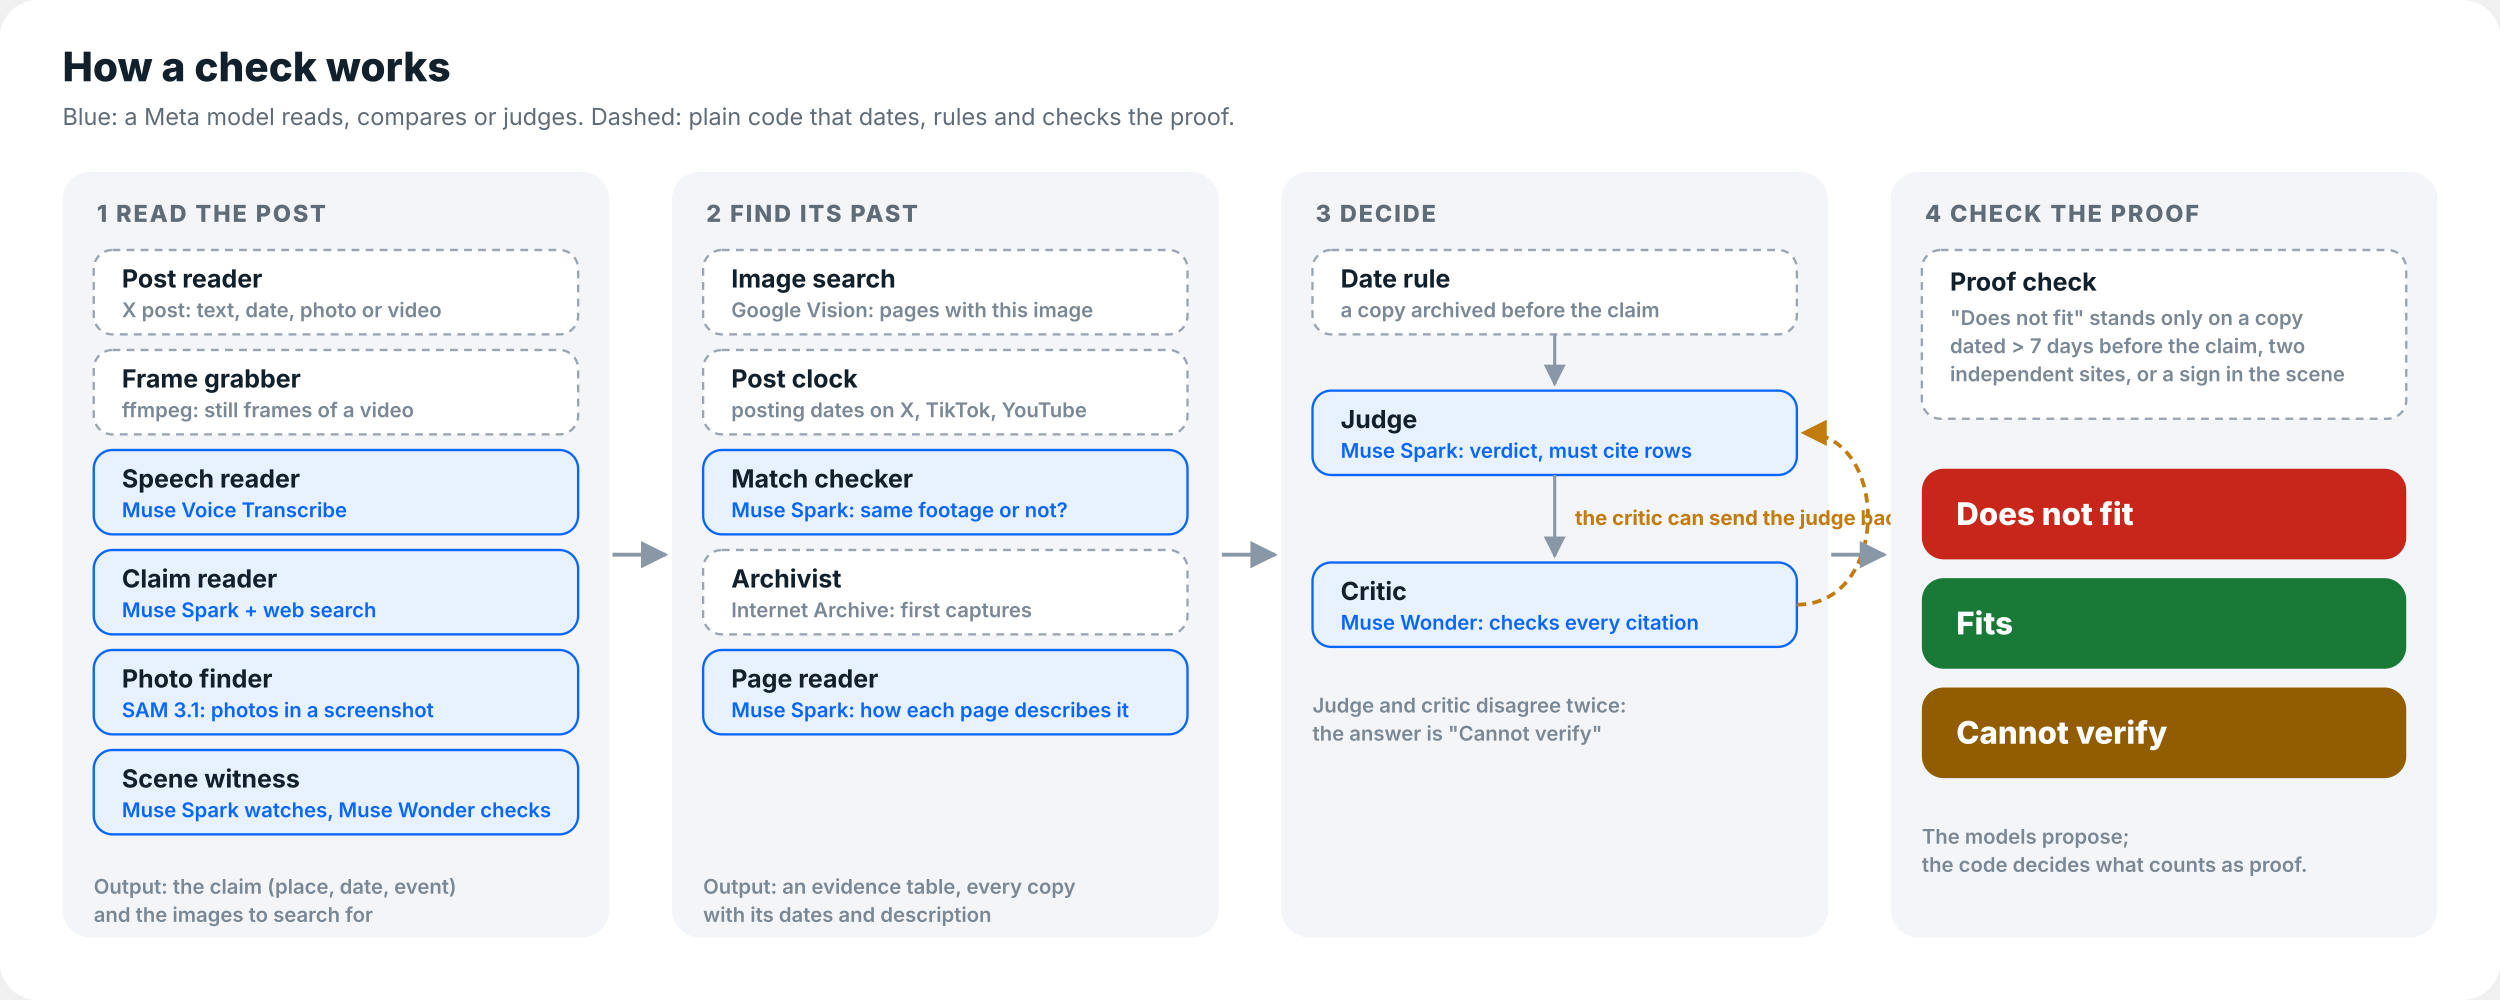
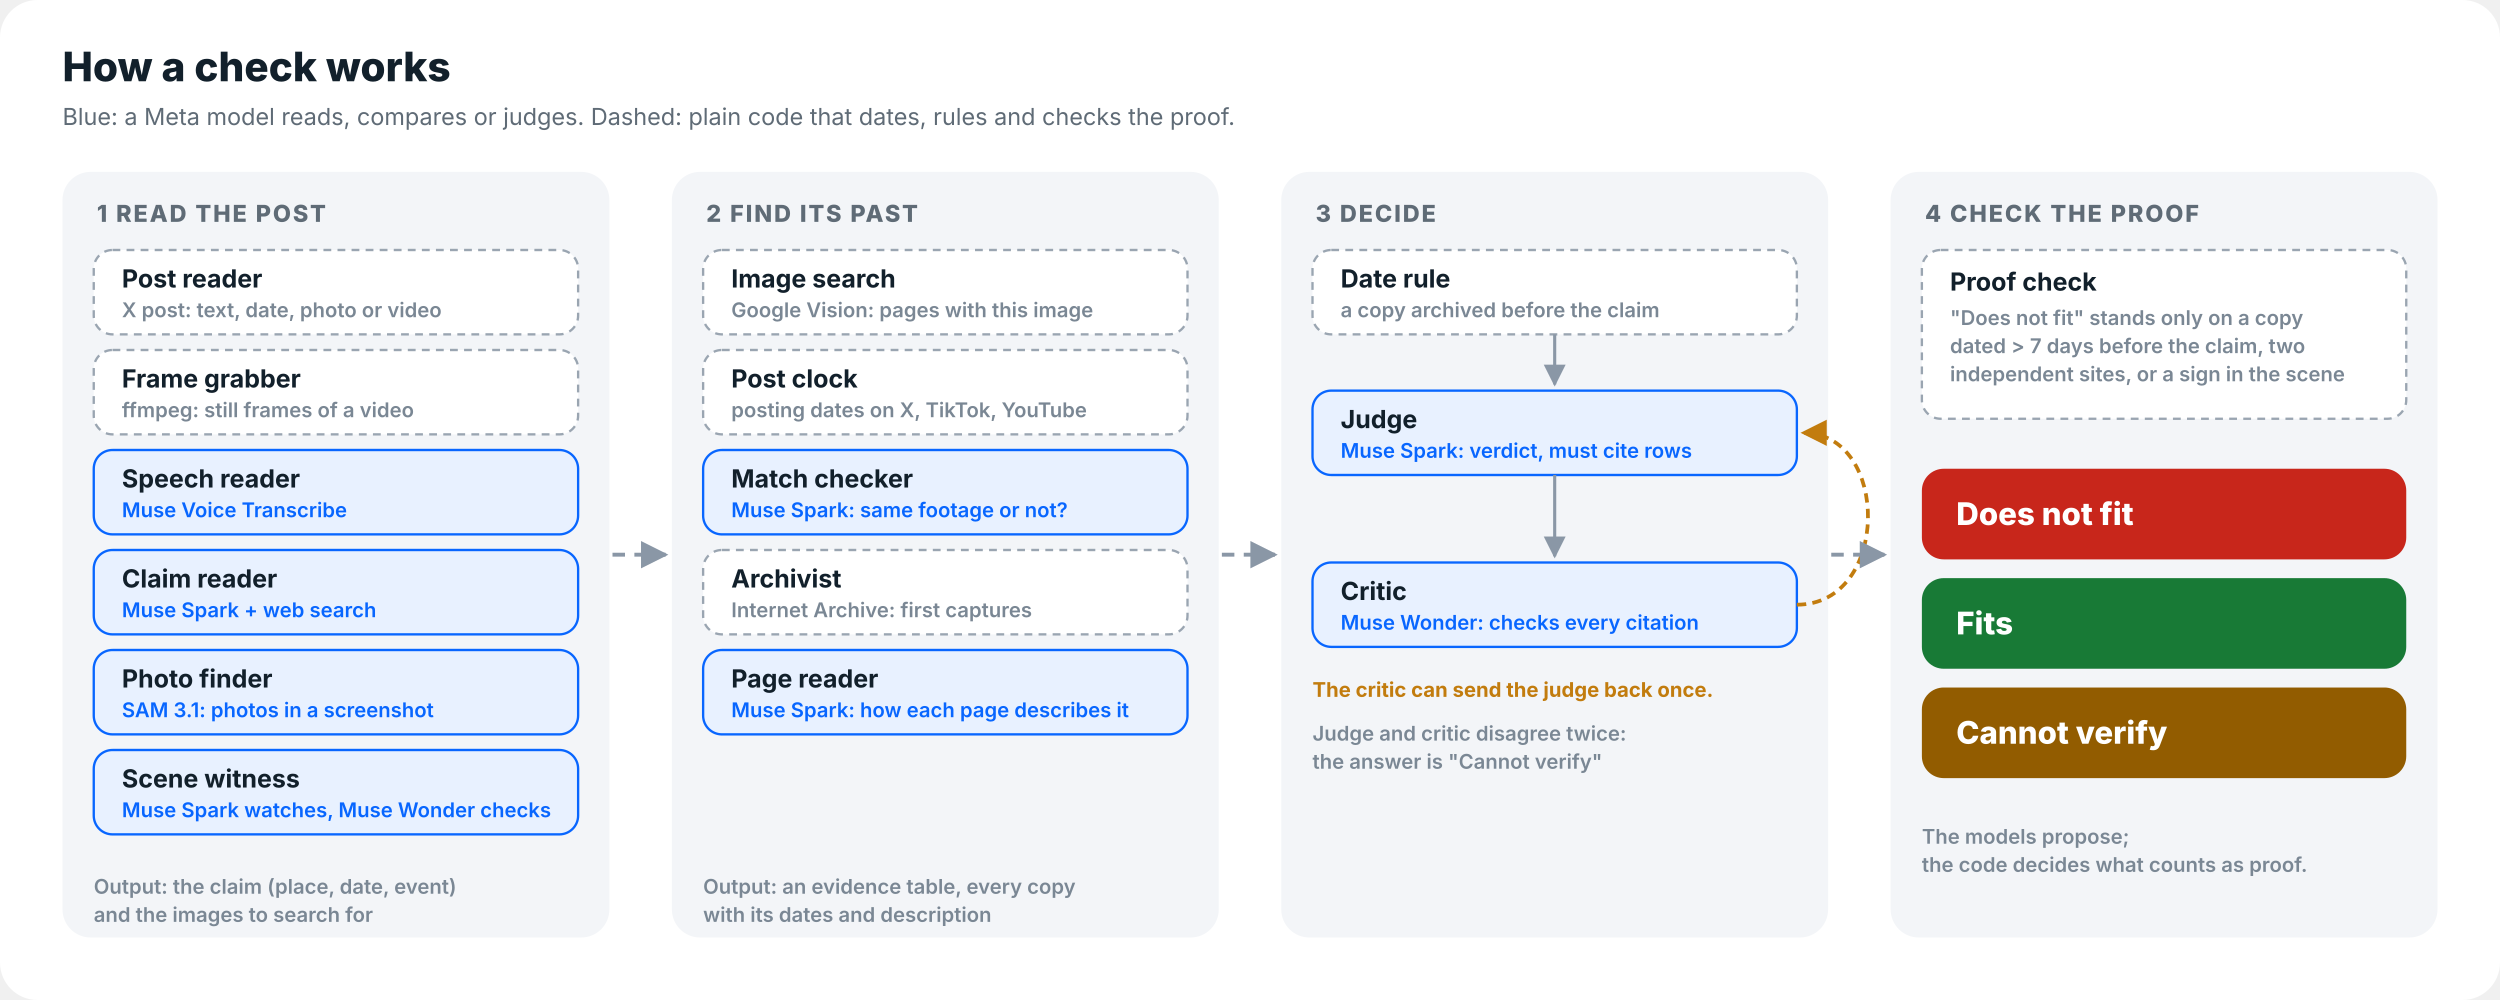
<svg xmlns="http://www.w3.org/2000/svg" viewBox="0 0 1600 640" font-family="Inter, -apple-system, Segoe UI, Helvetica, Arial, sans-serif">
  <defs>
    <marker id="a" viewBox="0 0 10 10" refX="9" refY="5" markerWidth="7" markerHeight="7" orient="auto">
      <path d="M0 0L10 5L0 10z" fill="#8A97A6" />
    </marker>
    <marker id="o" viewBox="0 0 10 10" refX="9" refY="5" markerWidth="7" markerHeight="7" orient="auto">
      <path d="M0 0L10 5L0 10z" fill="#C27C0E" />
    </marker>
    <style>
      .stage{fill:#F3F5F8}
      .h{font-size:15px;font-weight:800;fill:#5F6B76;letter-spacing:1.2px}
      .n{fill:#fff;stroke:#E3E8EE;stroke-width:1.5}
      .m{fill:#E8F1FF;stroke:#0866FF;stroke-width:1.5}
      .c{fill:#fff;stroke:#9AA5B1;stroke-width:1.5;stroke-dasharray:5 4}
      .t{font-size:16px;font-weight:700;fill:#12202B}
      .s{font-size:13px;font-weight:600;fill:#0866FF}
      .g{font-size:13px;font-weight:600;fill:#7A8794}
      .w{fill:#fff;font-size:20px;font-weight:800}
+       .nd { animation: lit 12s ease-out infinite backwards; }
+       @keyframes lit { 0% { opacity: .28; } 4% { opacity: 1; } 90% { opacity: 1; } 97%, 100% { opacity: .28; } }
+       .loop { stroke-dashoffset: 0; animation: flow 1.2s linear infinite; }
+       @keyframes flow { to { stroke-dashoffset: -20; } }
+       .go { stroke-dasharray: 8 6; animation: flow 1.2s linear infinite; }
+       @media (prefers-reduced-motion: reduce) { .nd, .loop, .go { animation: none; } }
    </style>
  </defs>
  <rect width="1600" height="640" rx="24" fill="#fff" />
  <text x="40" y="52" font-size="26" font-weight="800" fill="#12202B">How a check works</text>
  <text x="40" y="80" font-size="15" fill="#5F6B76">Blue: a Meta model reads, compares or judges. Dashed: plain code that dates, rules and checks the proof.</text>
  <rect class="stage" x="40" y="110" width="350" height="490" rx="18" />
  <text class="h" x="62" y="142">1  READ THE POST</text>
-   <rect class="c" x="60" y="160" width="310" height="54" rx="12" />
-   <text class="t" x="78" y="184">Post reader</text>
-   <text class="g" x="78" y="203">X post: text, date, photo or video</text>
-   <rect class="c" x="60" y="224" width="310" height="54" rx="12" />
-   <text class="t" x="78" y="248">Frame grabber</text>
-   <text class="g" x="78" y="267">ffmpeg: still frames of a video</text>
-   <rect class="m" x="60" y="288" width="310" height="54" rx="12" />
-   <text class="t" x="78" y="312">Speech reader</text>
-   <text class="s" x="78" y="331">Muse Voice Transcribe</text>
-   <rect class="m" x="60" y="352" width="310" height="54" rx="12" />
-   <text class="t" x="78" y="376">Claim reader</text>
-   <text class="s" x="78" y="395">Muse Spark + web search</text>
-   <rect class="m" x="60" y="416" width="310" height="54" rx="12" />
-   <text class="t" x="78" y="440">Photo finder</text>
-   <text class="s" x="78" y="459">SAM 3.1: photos in a screenshot</text>
-   <rect class="m" x="60" y="480" width="310" height="54" rx="12" />
-   <text class="t" x="78" y="504">Scene witness</text>
-   <text class="s" x="78" y="523">Muse Spark watches, Muse Wonder checks</text>
+   <g class="nd" style="animation-delay:0.30s">
+     <rect class="c" x="60" y="160" width="310" height="54" rx="12" />
+     <text class="t" x="78" y="184">Post reader</text>
+     <text class="g" x="78" y="203">X post: text, date, photo or video</text>
+   </g>
+   <g class="nd" style="animation-delay:0.72s">
+     <rect class="c" x="60" y="224" width="310" height="54" rx="12" />
+     <text class="t" x="78" y="248">Frame grabber</text>
+     <text class="g" x="78" y="267">ffmpeg: still frames of a video</text>
+   </g>
+   <g class="nd" style="animation-delay:1.14s">
+     <rect class="m" x="60" y="288" width="310" height="54" rx="12" />
+     <text class="t" x="78" y="312">Speech reader</text>
+     <text class="s" x="78" y="331">Muse Voice Transcribe</text>
+   </g>
+   <g class="nd" style="animation-delay:1.56s">
+     <rect class="m" x="60" y="352" width="310" height="54" rx="12" />
+     <text class="t" x="78" y="376">Claim reader</text>
+     <text class="s" x="78" y="395">Muse Spark + web search</text>
+   </g>
+   <g class="nd" style="animation-delay:1.98s">
+     <rect class="m" x="60" y="416" width="310" height="54" rx="12" />
+     <text class="t" x="78" y="440">Photo finder</text>
+     <text class="s" x="78" y="459">SAM 3.1: photos in a screenshot</text>
+   </g>
+   <g class="nd" style="animation-delay:2.40s">
+     <rect class="m" x="60" y="480" width="310" height="54" rx="12" />
+     <text class="t" x="78" y="504">Scene witness</text>
+     <text class="s" x="78" y="523">Muse Spark watches, Muse Wonder checks</text>
+   </g>
  <text class="g" x="60" y="572">Output: the claim (place, date, event)</text>
  <text class="g" x="60" y="590">and the images to search for</text>
  <rect class="stage" x="430" y="110" width="350" height="490" rx="18" />
  <text class="h" x="452" y="142">2  FIND ITS PAST</text>
-   <rect class="c" x="450" y="160" width="310" height="54" rx="12" />
-   <text class="t" x="468" y="184">Image search</text>
-   <text class="g" x="468" y="203">Google Vision: pages with this image</text>
-   <rect class="c" x="450" y="224" width="310" height="54" rx="12" />
-   <text class="t" x="468" y="248">Post clock</text>
-   <text class="g" x="468" y="267">posting dates on X, TikTok, YouTube</text>
-   <rect class="m" x="450" y="288" width="310" height="54" rx="12" />
-   <text class="t" x="468" y="312">Match checker</text>
-   <text class="s" x="468" y="331">Muse Spark: same footage or not?</text>
-   <rect class="c" x="450" y="352" width="310" height="54" rx="12" />
-   <text class="t" x="468" y="376">Archivist</text>
-   <text class="g" x="468" y="395">Internet Archive: first captures</text>
-   <rect class="m" x="450" y="416" width="310" height="54" rx="12" />
-   <text class="t" x="468" y="440">Page reader</text>
-   <text class="s" x="468" y="459">Muse Spark: how each page describes it</text>
+   <g class="nd" style="animation-delay:2.82s">
+     <rect class="c" x="450" y="160" width="310" height="54" rx="12" />
+     <text class="t" x="468" y="184">Image search</text>
+     <text class="g" x="468" y="203">Google Vision: pages with this image</text>
+   </g>
+   <g class="nd" style="animation-delay:3.24s">
+     <rect class="c" x="450" y="224" width="310" height="54" rx="12" />
+     <text class="t" x="468" y="248">Post clock</text>
+     <text class="g" x="468" y="267">posting dates on X, TikTok, YouTube</text>
+   </g>
+   <g class="nd" style="animation-delay:3.66s">
+     <rect class="m" x="450" y="288" width="310" height="54" rx="12" />
+     <text class="t" x="468" y="312">Match checker</text>
+     <text class="s" x="468" y="331">Muse Spark: same footage or not?</text>
+   </g>
+   <g class="nd" style="animation-delay:4.08s">
+     <rect class="c" x="450" y="352" width="310" height="54" rx="12" />
+     <text class="t" x="468" y="376">Archivist</text>
+     <text class="g" x="468" y="395">Internet Archive: first captures</text>
+   </g>
+   <g class="nd" style="animation-delay:4.50s">
+     <rect class="m" x="450" y="416" width="310" height="54" rx="12" />
+     <text class="t" x="468" y="440">Page reader</text>
+     <text class="s" x="468" y="459">Muse Spark: how each page describes it</text>
+   </g>
  <text class="g" x="450" y="572">Output: an evidence table, every copy</text>
  <text class="g" x="450" y="590">with its dates and description</text>
  <rect class="stage" x="820" y="110" width="350" height="490" rx="18" />
  <text class="h" x="842" y="142">3  DECIDE</text>
-   <rect class="c" x="840" y="160" width="310" height="54" rx="12" />
-   <text class="t" x="858" y="184">Date rule</text>
-   <text class="g" x="858" y="203">a copy archived before the claim</text>
-   <rect class="m" x="840" y="250" width="310" height="54" rx="12" />
-   <text class="t" x="858" y="274">Judge</text>
-   <text class="s" x="858" y="293">Muse Spark: verdict, must cite rows</text>
-   <rect class="m" x="840" y="360" width="310" height="54" rx="12" />
-   <text class="t" x="858" y="384">Critic</text>
-   <text class="s" x="858" y="403">Muse Wonder: checks every citation</text>
+   <g class="nd" style="animation-delay:4.92s">
+     <rect class="c" x="840" y="160" width="310" height="54" rx="12" />
+     <text class="t" x="858" y="184">Date rule</text>
+     <text class="g" x="858" y="203">a copy archived before the claim</text>
+   </g>
+   <g class="nd" style="animation-delay:5.34s">
+     <rect class="m" x="840" y="250" width="310" height="54" rx="12" />
+     <text class="t" x="858" y="274">Judge</text>
+     <text class="s" x="858" y="293">Muse Spark: verdict, must cite rows</text>
+   </g>
+   <g class="nd" style="animation-delay:5.76s">
+     <rect class="m" x="840" y="360" width="310" height="54" rx="12" />
+     <text class="t" x="858" y="384">Critic</text>
+     <text class="s" x="858" y="403">Muse Wonder: checks every citation</text>
+   </g>
  <line x1="995" y1="214" x2="995" y2="246" stroke="#8A97A6" stroke-width="2" marker-end="url(#a)" />
  <line x1="995" y1="304" x2="995" y2="356" stroke="#8A97A6" stroke-width="2" marker-end="url(#a)" />
-   <path d="M1150 387 C1210 387 1210 277 1154 277" fill="none" stroke="#C27C0E" stroke-width="2.4" stroke-dasharray="6 4" marker-end="url(#o)" />
-   <text x="1008" y="336" font-size="13" font-weight="700" fill="#C27C0E">the critic can send the judge back once</text>
-   <text class="g" x="840" y="456">Judge and critic disagree twice:</text>
-   <text class="g" x="840" y="474">the answer is "Cannot verify"</text>
+   <path d="M1150 387 C1210 387 1210 277 1154 277" fill="none" class="loop" stroke="#C27C0E" stroke-width="2.4" stroke-dasharray="6 4" marker-end="url(#o)" />
+   <text x="840" y="446" font-size="13" font-weight="700" fill="#C27C0E">The critic can send the judge back once.</text>
+   <text class="g" x="840" y="474">Judge and critic disagree twice:</text>
+   <text class="g" x="840" y="492">the answer is "Cannot verify"</text>
  <rect class="stage" x="1210" y="110" width="350" height="490" rx="18" />
  <text class="h" x="1232" y="142">4  CHECK THE PROOF</text>
-   <rect class="c" x="1230" y="160" width="310" height="108" rx="12" />
-   <text class="t" x="1248" y="186">Proof check</text>
-   <text class="g" x="1248" y="208">"Does not fit" stands only on a copy</text>
-   <text class="g" x="1248" y="226">dated &gt; 7 days before the claim, two</text>
-   <text class="g" x="1248" y="244">independent sites, or a sign in the scene</text>
-   <rect x="1230" y="300" width="310" height="58" rx="14" fill="#C8261B" />
-   <text class="w" x="1252" y="336">Does not fit</text>
-   <rect x="1230" y="370" width="310" height="58" rx="14" fill="#187A36" />
-   <text class="w" x="1252" y="406">Fits</text>
-   <rect x="1230" y="440" width="310" height="58" rx="14" fill="#925C00" />
-   <text class="w" x="1252" y="476">Cannot verify</text>
+   <g class="nd" style="animation-delay:6.18s">
+     <rect class="c" x="1230" y="160" width="310" height="108" rx="12" />
+     <text class="t" x="1248" y="186">Proof check</text>
+     <text class="g" x="1248" y="208">"Does not fit" stands only on a copy</text>
+     <text class="g" x="1248" y="226">dated &gt; 7 days before the claim, two</text>
+     <text class="g" x="1248" y="244">independent sites, or a sign in the scene</text>
+   </g>
+   <g class="nd" style="animation-delay:6.60s">
+     <rect x="1230" y="300" width="310" height="58" rx="14" fill="#C8261B" />
+     <text class="w" x="1252" y="336">Does not fit</text>
+     <rect x="1230" y="370" width="310" height="58" rx="14" fill="#187A36" />
+     <text class="w" x="1252" y="406">Fits</text>
+     <rect x="1230" y="440" width="310" height="58" rx="14" fill="#925C00" />
+     <text class="w" x="1252" y="476">Cannot verify</text>
+   </g>
  <text class="g" x="1230" y="540">The models propose;</text>
  <text class="g" x="1230" y="558">the code decides what counts as proof.</text>
-   <line x1="392" y1="355" x2="426" y2="355" stroke="#8A97A6" stroke-width="2.5" marker-end="url(#a)" />
-   <line x1="782" y1="355" x2="816" y2="355" stroke="#8A97A6" stroke-width="2.5" marker-end="url(#a)" />
-   <line x1="1172" y1="355" x2="1206" y2="355" stroke="#8A97A6" stroke-width="2.5" marker-end="url(#a)" />
+   <line class="go" x1="392" y1="355" x2="426" y2="355" stroke="#8A97A6" stroke-width="2.5" marker-end="url(#a)" />
+   <line class="go" x1="782" y1="355" x2="816" y2="355" stroke="#8A97A6" stroke-width="2.5" marker-end="url(#a)" />
+   <line class="go" x1="1172" y1="355" x2="1206" y2="355" stroke="#8A97A6" stroke-width="2.5" marker-end="url(#a)" />
</svg>
